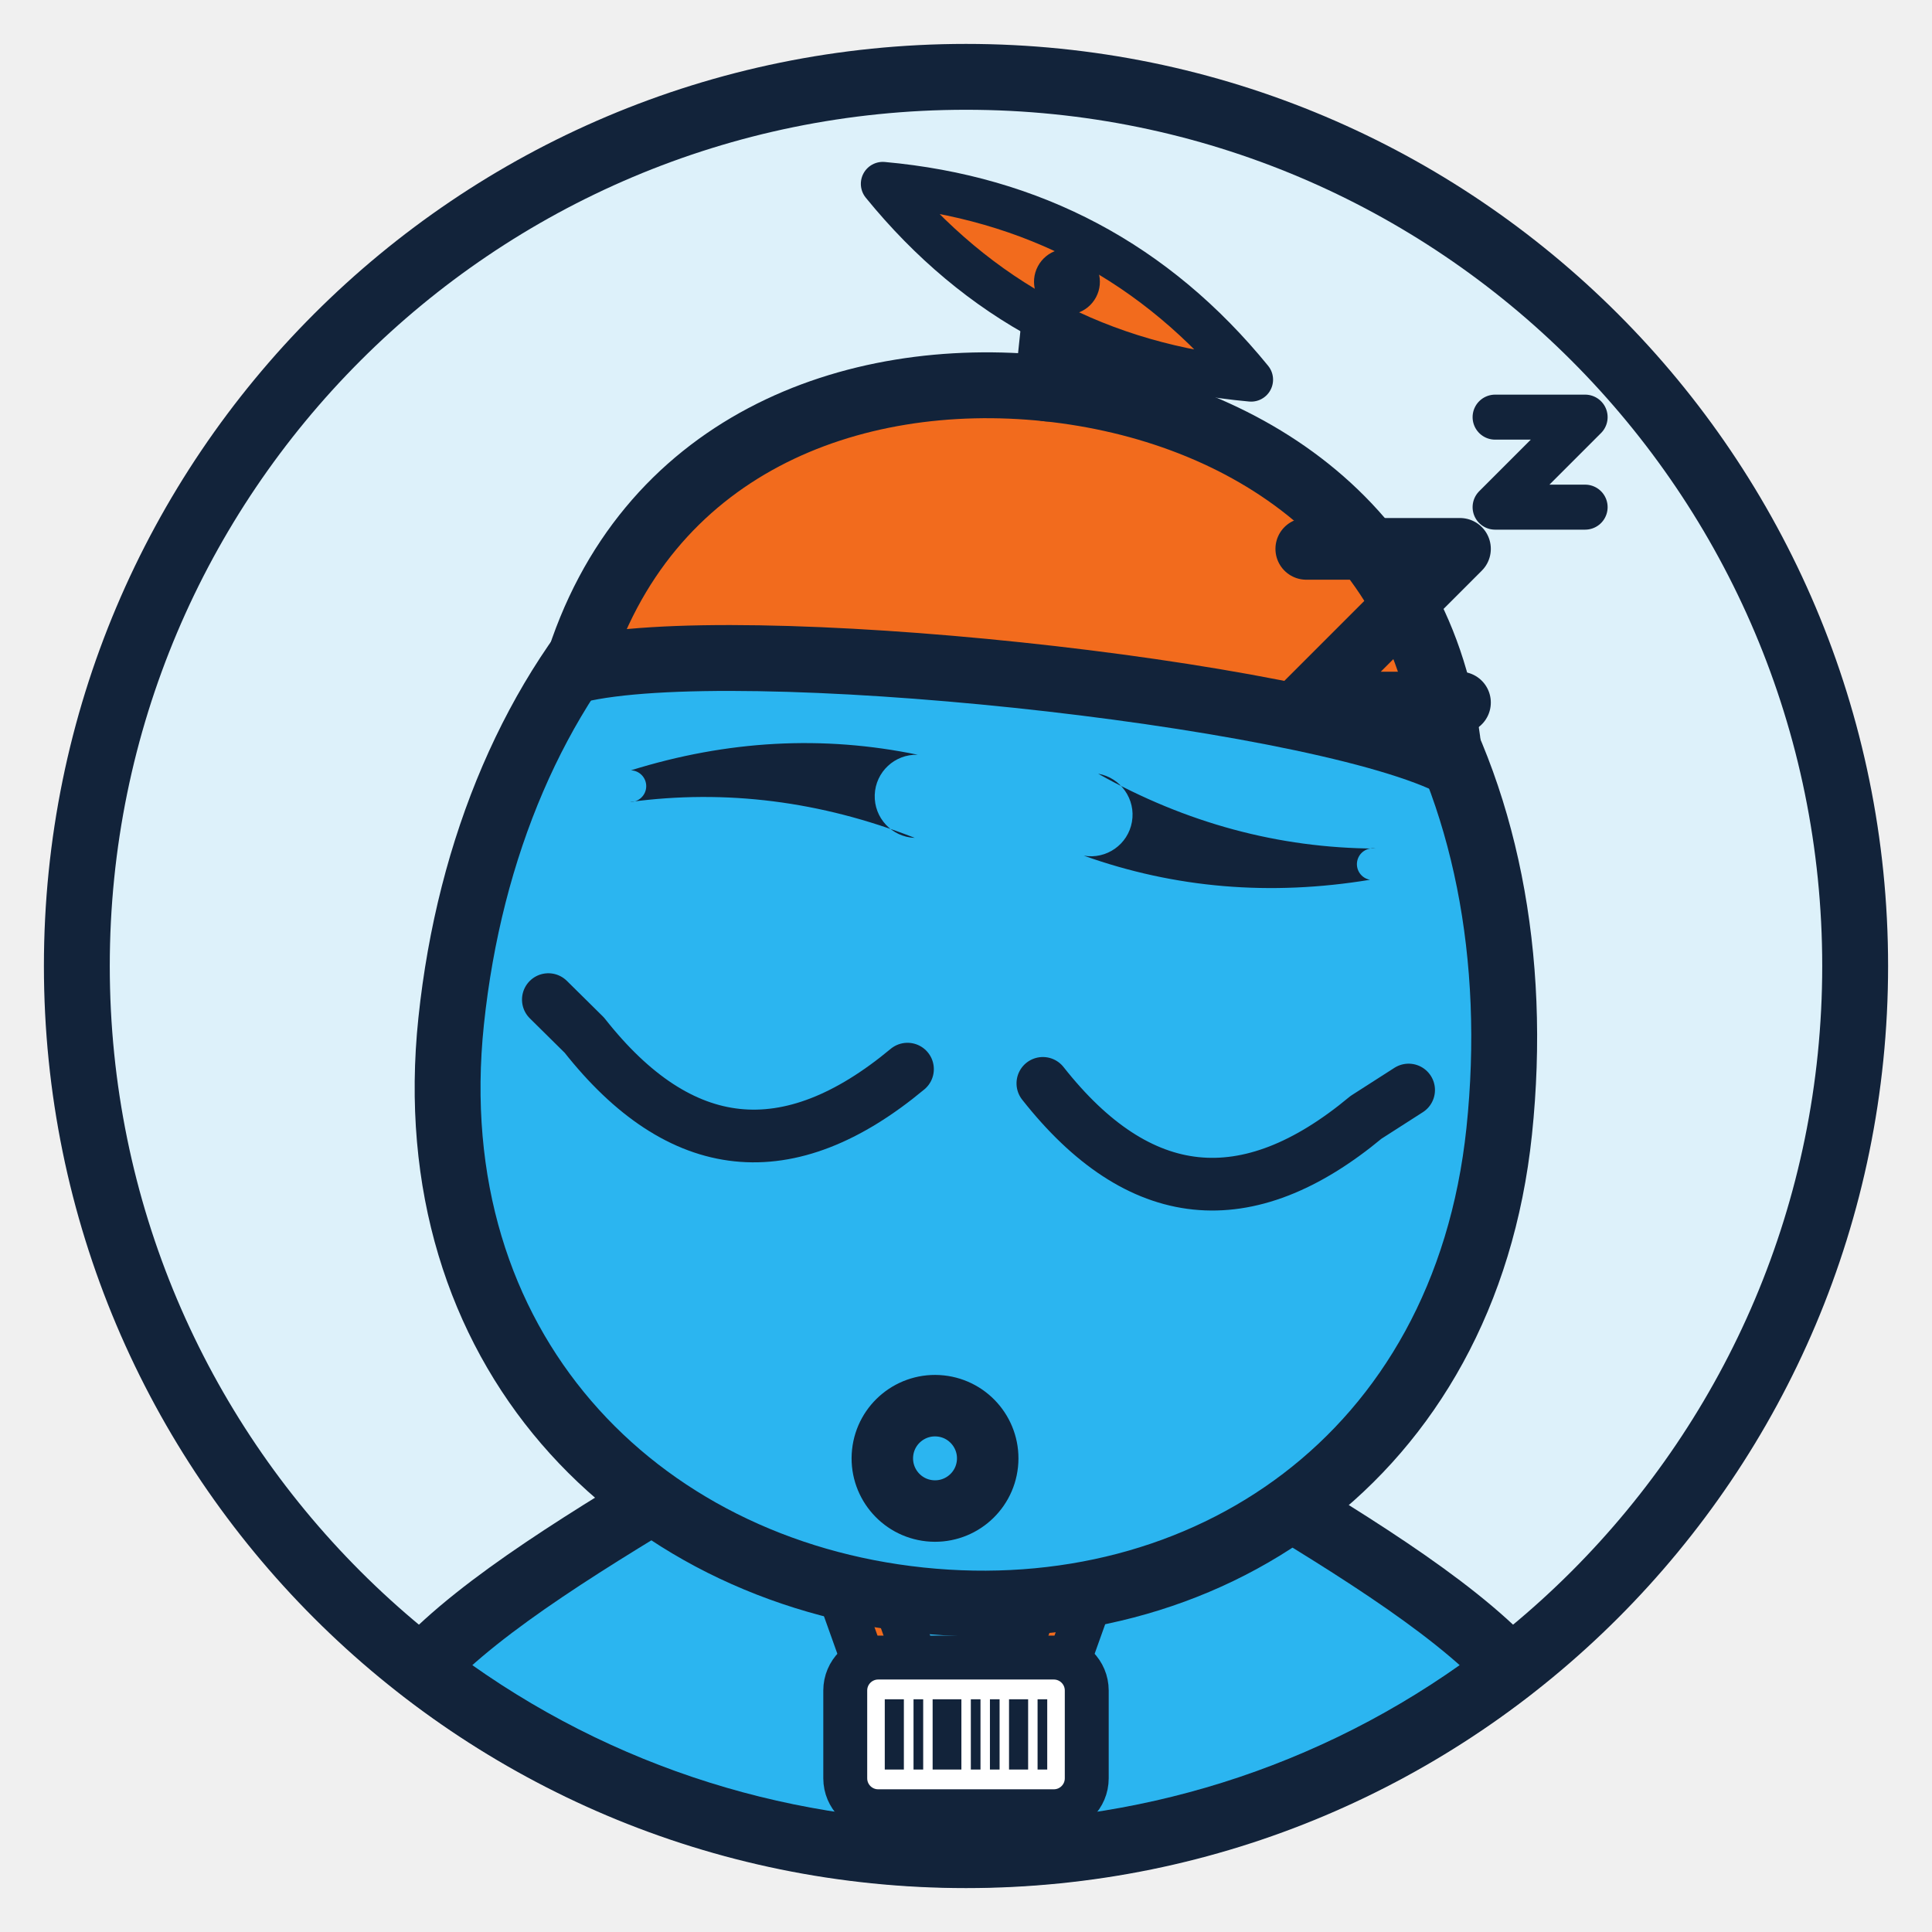
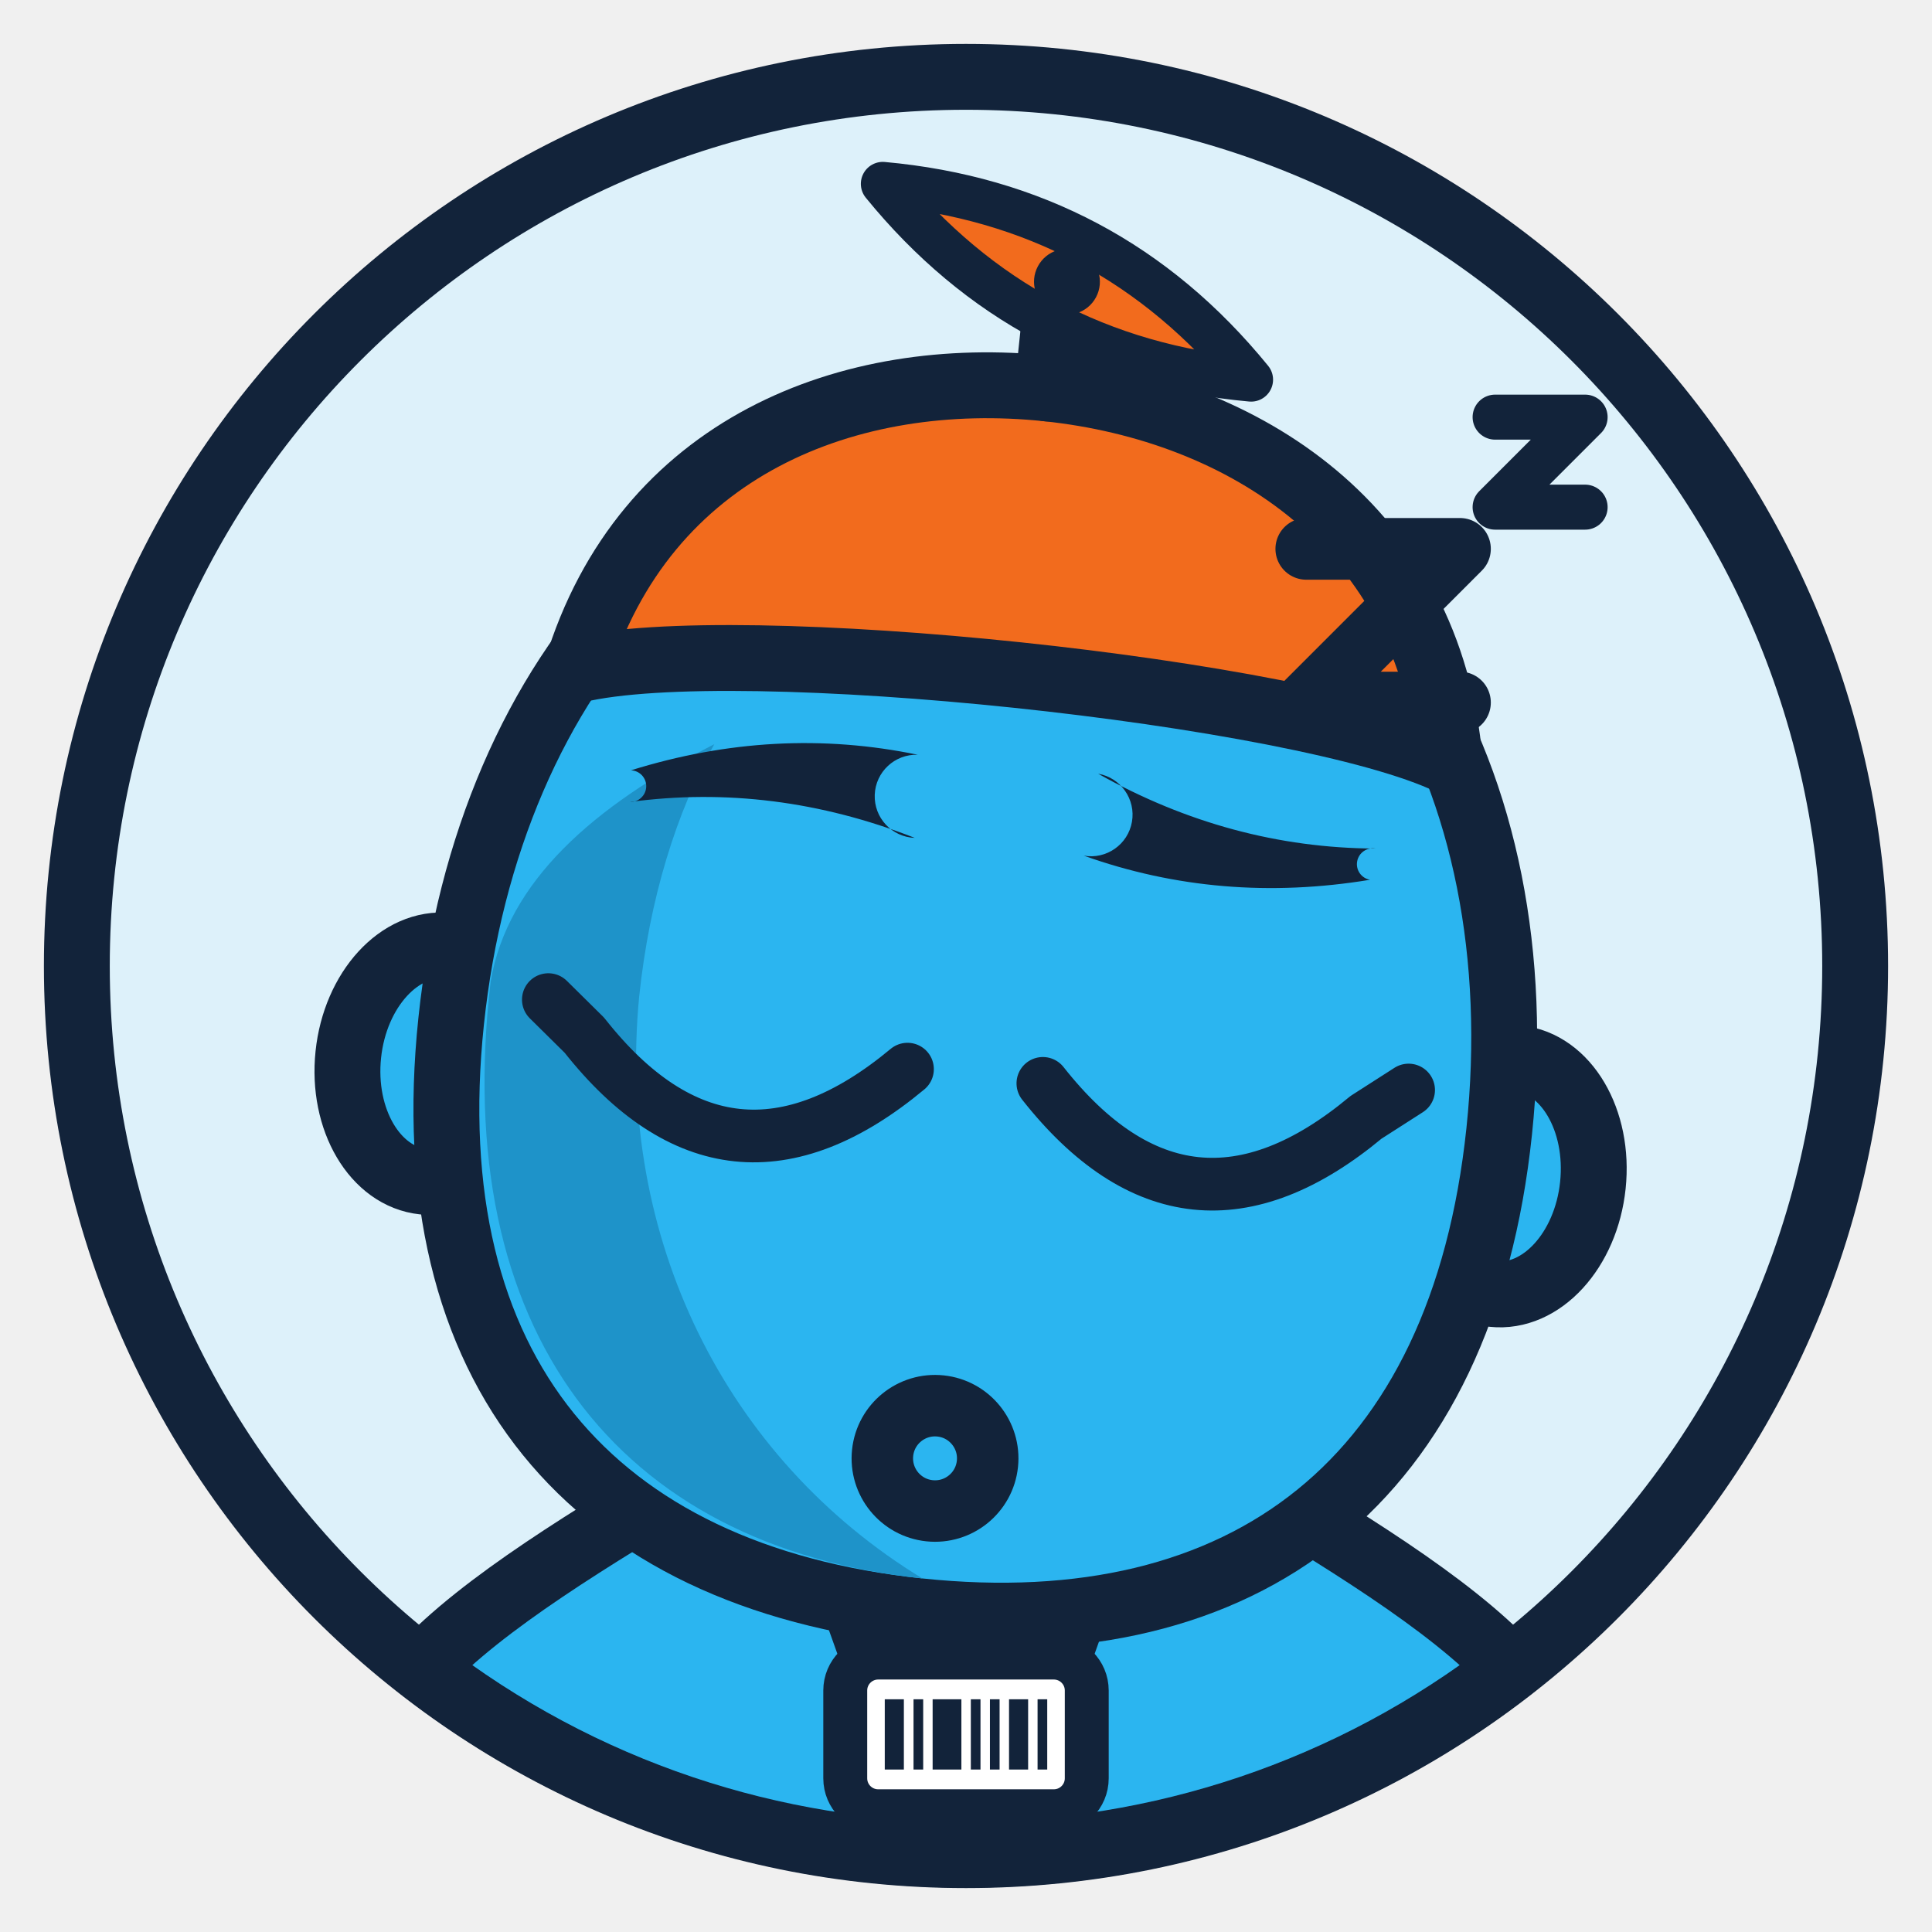
<svg xmlns="http://www.w3.org/2000/svg" viewBox="0 0 88 88" width="88" height="88" color="#12233A" role="img" aria-label="Shin: asleep">
  <circle class="face-disc" cx="44" cy="44" r="40.5" fill="#DDF1FA" />
  <g class="face-body">
    <path d="M32 67 C27 70 22 73 19.2 76 A40.5 40.5 0 0 0 68.8 76 C66 73 61 70 56 67 Z" fill="#2BB5F0" stroke="currentColor" stroke-width="3" stroke-linejoin="round" />
    <path d="M37.30 70 L39.70 70 L42.20 77 L39.80 77 Z M48.30 70 L50.70 70 L48.20 77 L45.80 77 Z" fill="#F26B1D" stroke="currentColor" stroke-width="2" stroke-linejoin="round" />
    <rect x="38.5" y="75.5" width="11" height="7" rx="1.5" fill="#FFFFFF" stroke="currentColor" stroke-width="2" />
    <path d="M40.30 77.4 h0.87 v3.2 h-0.87 Z M41.61 77.4 h0.44 v3.2 h-0.44 Z M42.48 77.4 h1.31 v3.2 h-1.31 Z M44.22 77.4 h0.44 v3.2 h-0.44 Z M45.09 77.4 h0.44 v3.2 h-0.44 Z M45.96 77.4 h0.87 v3.2 h-0.87 Z M47.26 77.4 h0.44 v3.2 h-0.44 Z" fill="#12233A" />
  </g>
  <g class="face-head" transform="translate(0 3) rotate(6 44 50)">
-     <path class="face-skull" d="M44 17 C59 17 68 30 68 46 C68 61 57 70 44 70 C31 70 20 61 20 46 C20 30 29 17 44 17 Z" fill="#2BB5F0" stroke="currentColor" stroke-width="3" />
+     <ellipse cx="19.5" cy="48" rx="4" ry="5.4" fill="#2BB5F0" stroke="currentColor" stroke-width="3" />
+     <ellipse cx="68.5" cy="48" rx="4" ry="5.4" fill="#2BB5F0" stroke="currentColor" stroke-width="3" />
+     <path class="face-skull" d="M44 17 C59 17 68 30 68 46 C68 62 59 70.5 44 70.5 C29 70.5 20 62 20 46 C20 30 29 17 44 17 Z" fill="#2BB5F0" stroke="currentColor" stroke-width="3" />
+     <path d="M21.6 44 C21.4 60 30 69 44 69 C34.5 64.5 28.5 55 28.4 44 C28.4 39.5 29.2 35.5 30.6 32.2 C25.4 35.6 21.9 39.4 21.6 44 Z" fill="#1E93C9" />
    <g class="face-hat">
      <path d="M24 29.5 C26 19 35 14.5 44 14.5 C53 14.5 62 19 64 29.5 C57 27 31 27 24 29.5 Z" fill="#F26B1D" stroke="currentColor" stroke-width="3" stroke-linejoin="round" />
      <path d="M44 14.5 L44 10.5" stroke="currentColor" stroke-width="3" stroke-linecap="round" />
      <g transform="rotate(22 44 10.5)">
        <path d="M34.5 9.5 Q44 5.5 53.5 9.5 Q44 13.5 34.5 9.5 Z" fill="#F26B1D" stroke="currentColor" stroke-width="2" stroke-linejoin="round" />
        <circle cx="44" cy="9.5" r="1.5" fill="#12233A" />
      </g>
    </g>
    <g class="face-brows">
      <path d="M39.87 31.71 Q33.29 31.05 26.95 33.78 A0.72 0.72 0 0 1 27.05 35.22 Q33.47 33.66 40.13 35.49 A1.89 1.89 0 0 1 39.87 31.71 Z M47.87 35.49 Q54.29 37.05 60.95 35.22 A0.72 0.72 0 0 1 61.05 33.78 Q54.47 34.44 48.13 31.71 A1.89 1.89 0 0 1 47.87 35.49 Z" fill="currentColor" />
    </g>
    <g class="face-eyes">
      <path d="M26.10 46 Q33.5 53.60 40.90 46 M26.10 46 l-1.80 -1.44" stroke="currentColor" stroke-width="2.4" stroke-linecap="round" fill="none" />
      <path d="M47.10 46 Q54.5 53.60 61.90 46 M61.90 46 l1.80 -1.44" stroke="currentColor" stroke-width="2.4" stroke-linecap="round" fill="none" />
    </g>
    <g class="face-mouth">
      <circle cx="44" cy="63.5" r="2.4" fill="none" stroke="currentColor" stroke-width="2.8" />
    </g>
  </g>
  <g class="face-extras">
    <path d="M59.5 25.0 L66.5 25.0 L59.5 32.0 L66.5 32.0" stroke="currentColor" stroke-width="2.81" stroke-linecap="round" stroke-linejoin="round" fill="none" />
    <path d="M68.1 19.0 L72.2 19.0 L68.1 23.1 L72.2 23.1" stroke="currentColor" stroke-width="2.05" stroke-linecap="round" stroke-linejoin="round" fill="none" />
  </g>
  <circle class="face-ring" cx="44" cy="44" r="40.5" fill="none" stroke="currentColor" stroke-width="3" />
</svg>
